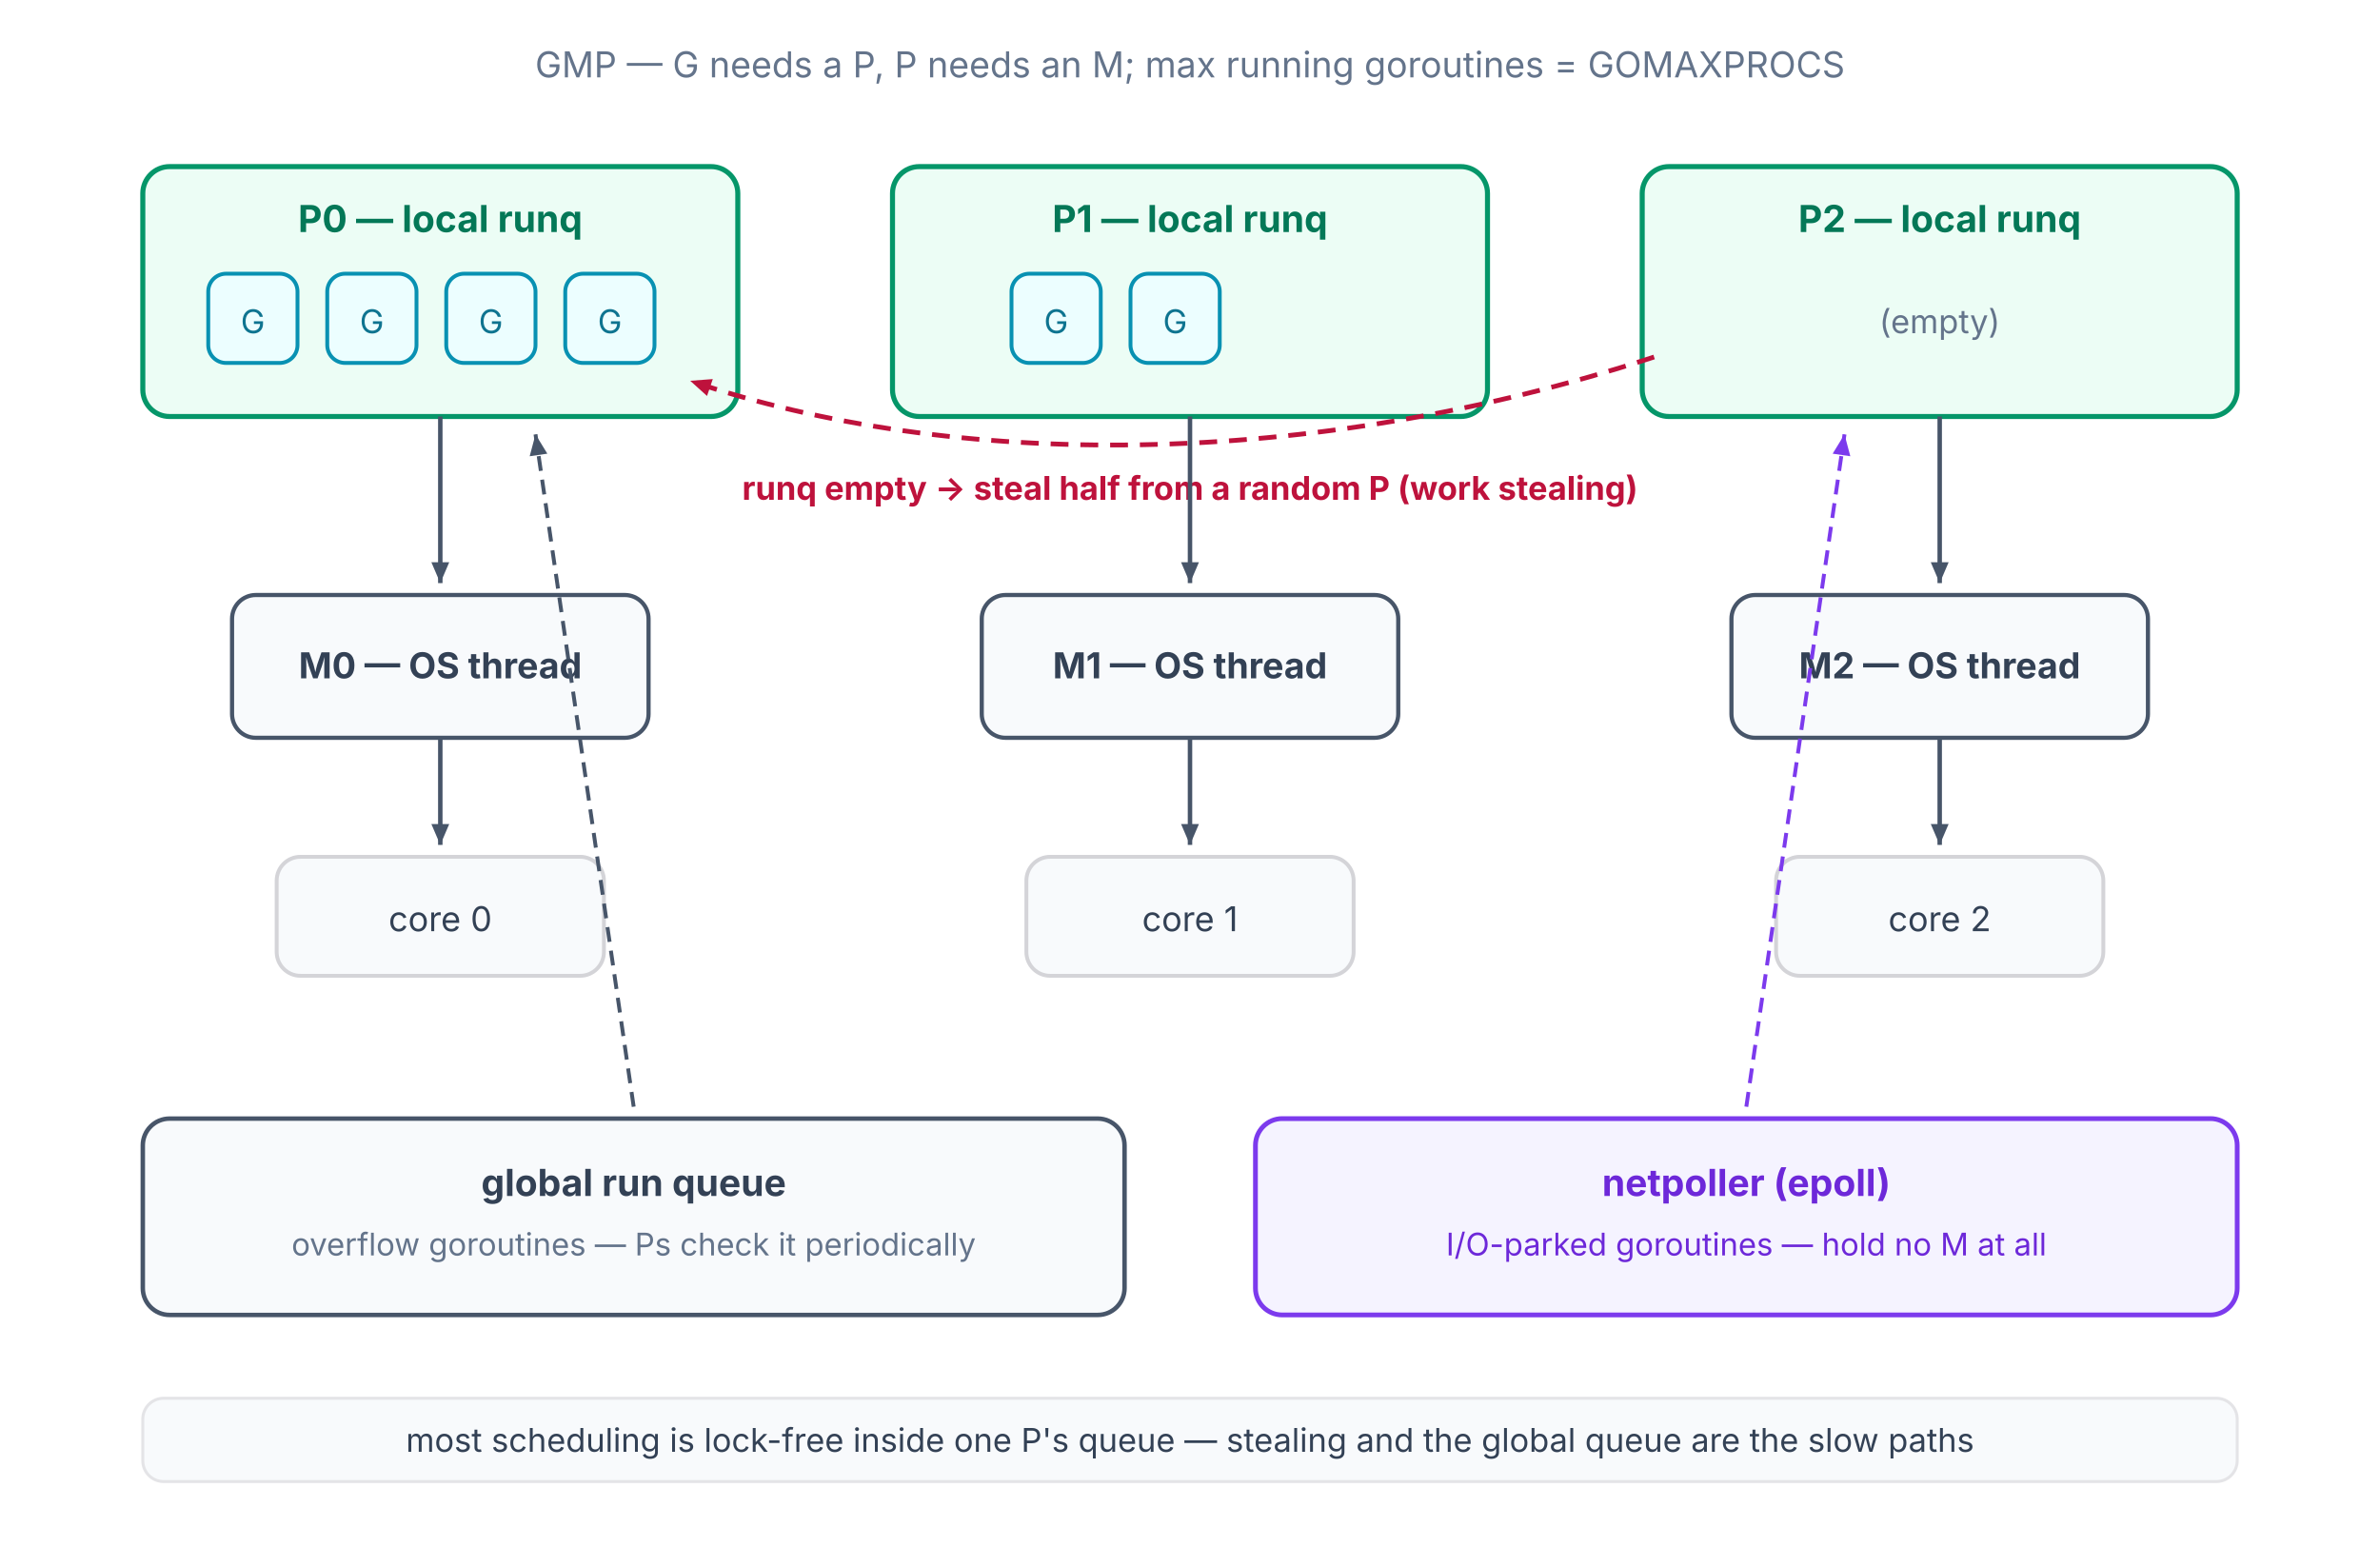
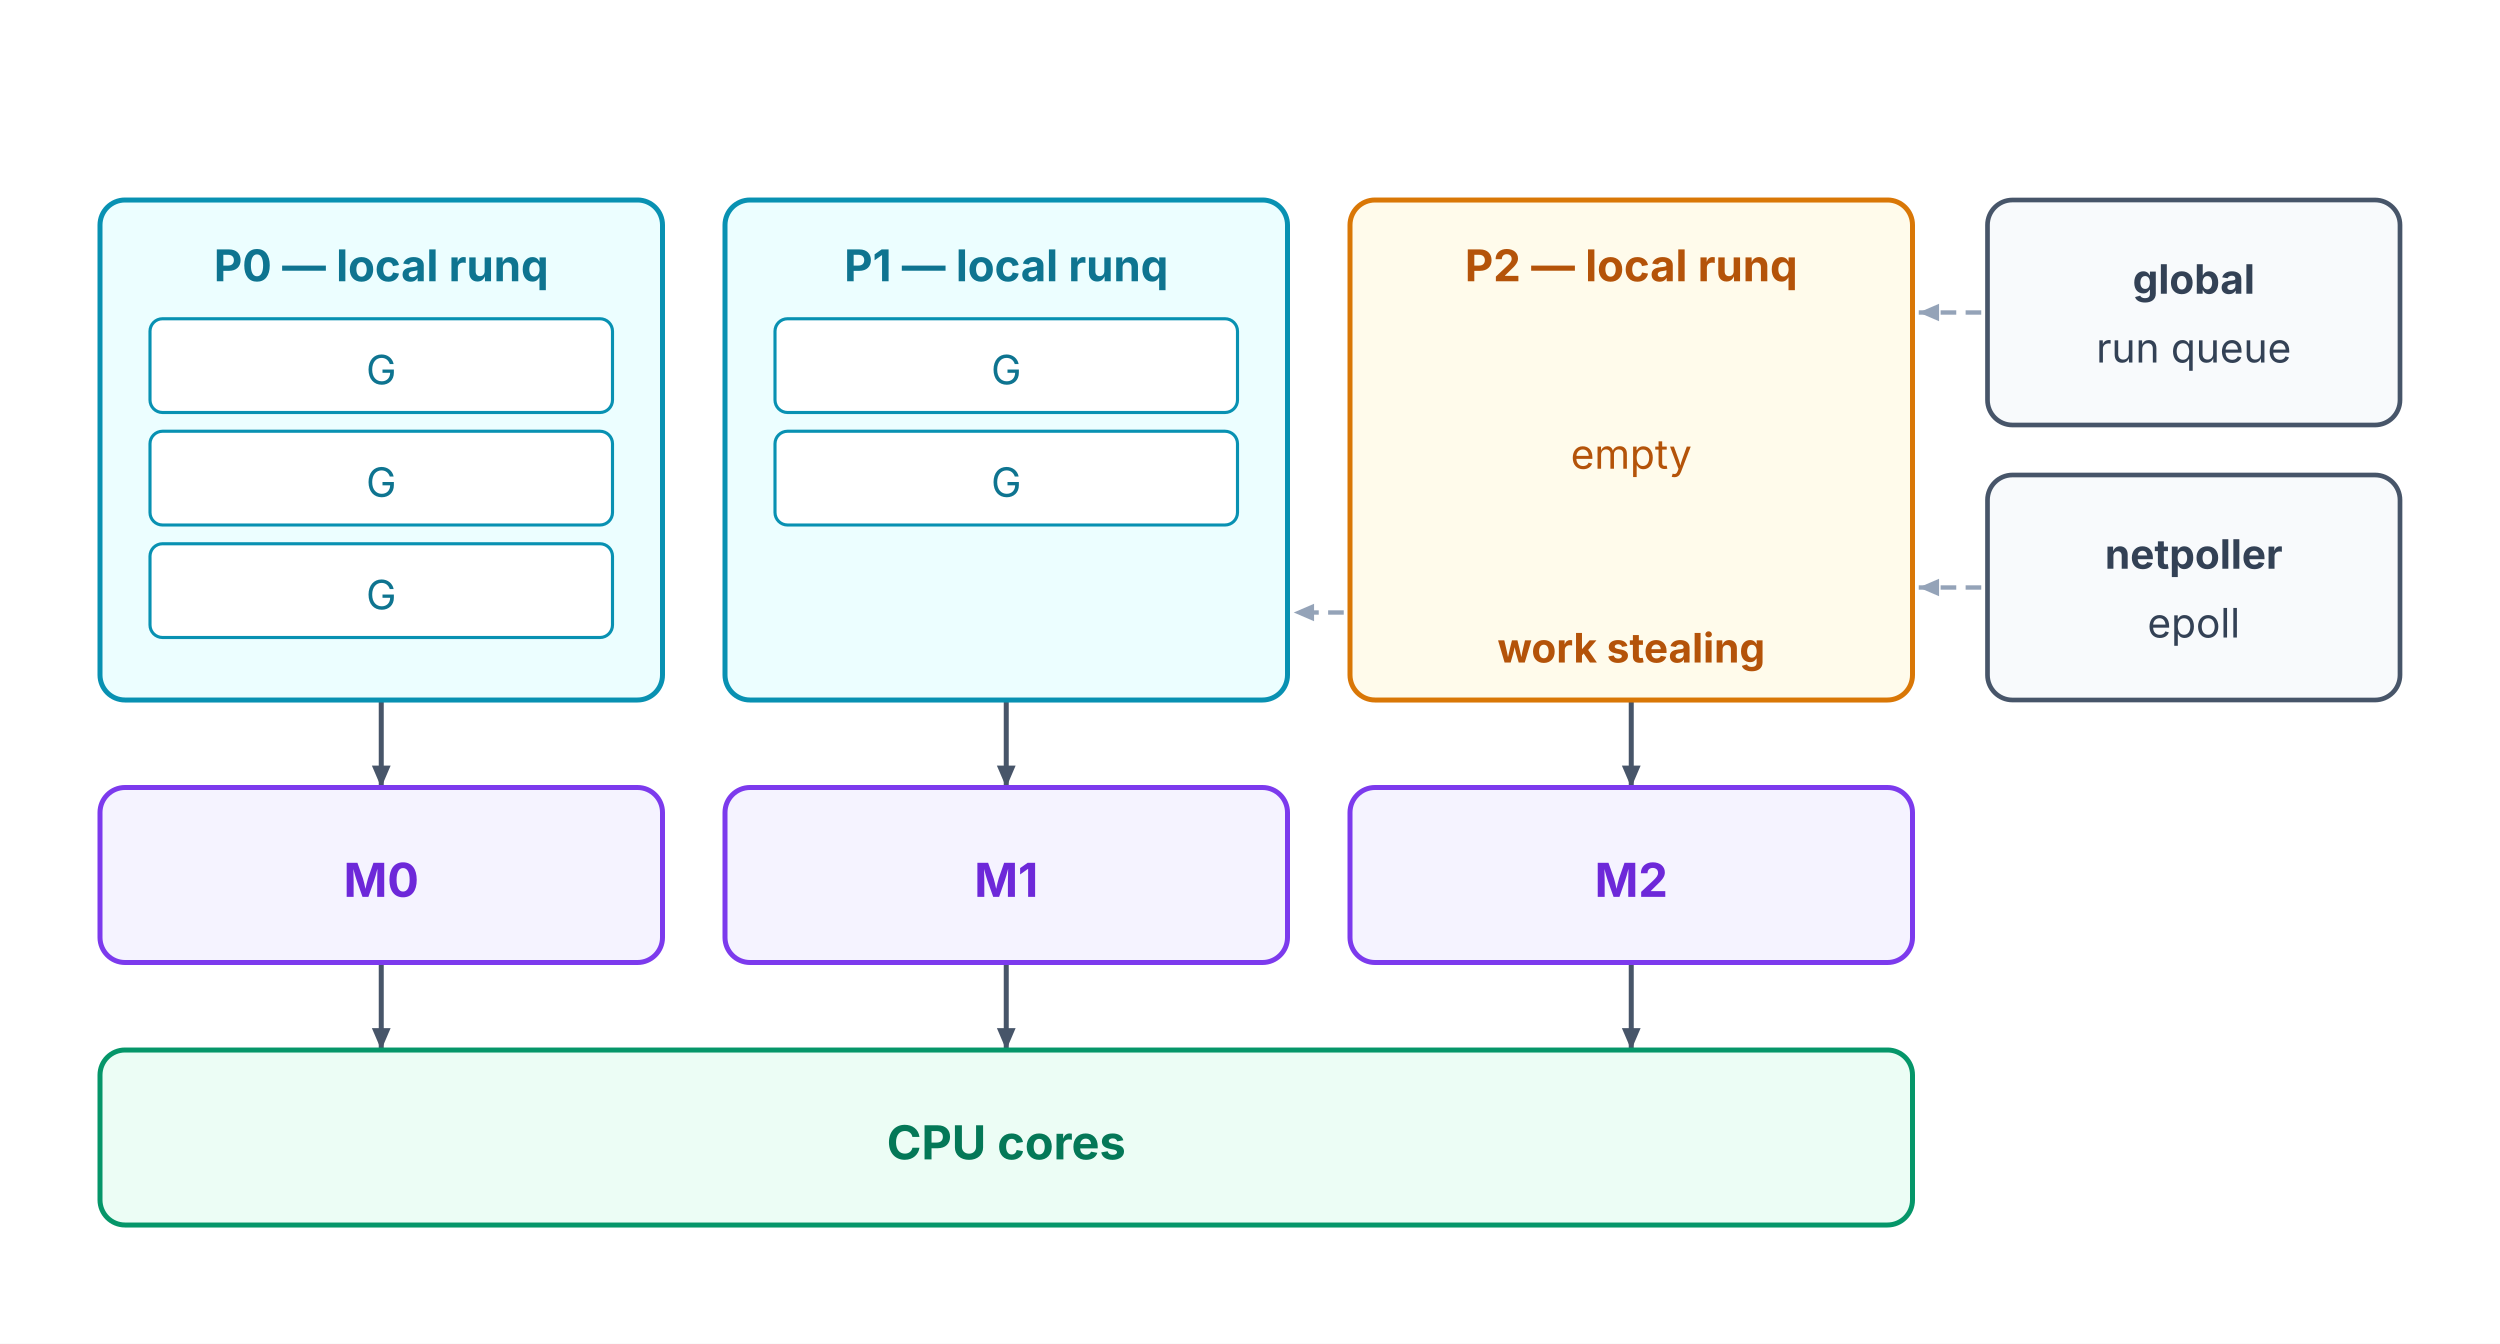
- <svg xmlns="http://www.w3.org/2000/svg" viewBox="0 0 800 520" role="img" aria-labelledby="t4 d4" font-family="Pretendard, ui-sans-serif, system-ui, -apple-system, sans-serif">
+ <svg xmlns="http://www.w3.org/2000/svg" viewBox="0 0 800 430" role="img" aria-labelledby="t4 d4" font-family="Pretendard, ui-sans-serif, system-ui, -apple-system, sans-serif">
  <defs>
    <marker id="m4" markerWidth="10" markerHeight="10" refX="7" refY="3" orient="auto" markerUnits="userSpaceOnUse">
      <path d="M0,0 L7,3 L0,6 Z" fill="#475569" />
    </marker>
-     <marker id="m4r" markerWidth="10" markerHeight="10" refX="7" refY="3" orient="auto" markerUnits="userSpaceOnUse">
-       <path d="M0,0 L7,3 L0,6 Z" fill="#BE123C" />
-     </marker>
-     <marker id="m4v" markerWidth="10" markerHeight="10" refX="7" refY="3" orient="auto" markerUnits="userSpaceOnUse">
-       <path d="M0,0 L7,3 L0,6 Z" fill="#7C3AED" />
+     <marker id="m4d" markerWidth="9" markerHeight="9" refX="6.5" refY="2.8" orient="auto" markerUnits="userSpaceOnUse">
+       <path d="M0,0 L6.5,2.8 L0,5.6 Z" fill="#94A3B8" />
    </marker>
  </defs>
-   <rect x="0" y="0" width="800" height="520" fill="#FFFFFF" />
-   <text x="400" y="26" text-anchor="middle" font-size="12" fill="#64748B">GMP — G needs a P, P needs an M; max running goroutines = GOMAXPROCS</text>
-   <rect x="48" y="56" width="200" height="84" rx="9" fill="#ECFDF5" stroke="#059669" stroke-width="1.7" />
-   <text x="148" y="78" text-anchor="middle" font-size="12.5" font-weight="700" fill="#047857">P0 — local runq</text>
-   <rect x="70" y="92" width="30" height="30" rx="6" fill="#ECFEFF" stroke="#0891B2" stroke-width="1.3" />
-   <text x="85" y="112" text-anchor="middle" font-size="11" fill="#0E7490">G</text>
-   <rect x="110" y="92" width="30" height="30" rx="6" fill="#ECFEFF" stroke="#0891B2" stroke-width="1.3" />
-   <text x="125" y="112" text-anchor="middle" font-size="11" fill="#0E7490">G</text>
-   <rect x="150" y="92" width="30" height="30" rx="6" fill="#ECFEFF" stroke="#0891B2" stroke-width="1.3" />
-   <text x="165" y="112" text-anchor="middle" font-size="11" fill="#0E7490">G</text>
-   <rect x="190" y="92" width="30" height="30" rx="6" fill="#ECFEFF" stroke="#0891B2" stroke-width="1.3" />
-   <text x="205" y="112" text-anchor="middle" font-size="11" fill="#0E7490">G</text>
-   <rect x="300" y="56" width="200" height="84" rx="9" fill="#ECFDF5" stroke="#059669" stroke-width="1.7" />
-   <text x="400" y="78" text-anchor="middle" font-size="12.5" font-weight="700" fill="#047857">P1 — local runq</text>
-   <rect x="340" y="92" width="30" height="30" rx="6" fill="#ECFEFF" stroke="#0891B2" stroke-width="1.3" />
-   <text x="355" y="112" text-anchor="middle" font-size="11" fill="#0E7490">G</text>
-   <rect x="380" y="92" width="30" height="30" rx="6" fill="#ECFEFF" stroke="#0891B2" stroke-width="1.3" />
-   <text x="395" y="112" text-anchor="middle" font-size="11" fill="#0E7490">G</text>
-   <rect x="552" y="56" width="200" height="84" rx="9" fill="#ECFDF5" stroke="#059669" stroke-width="1.7" />
-   <text x="652" y="78" text-anchor="middle" font-size="12.5" font-weight="700" fill="#047857">P2 — local runq</text>
-   <text x="652" y="112" text-anchor="middle" font-size="11" fill="#64748B">(empty)</text>
-   <path d="M556,120 C440,158 320,158 232,128" fill="none" stroke="#BE123C" stroke-width="1.6" stroke-dasharray="6 4" marker-end="url(#m4r)" />
-   <text x="400" y="168" text-anchor="middle" font-size="11" font-weight="700" fill="#BE123C">runq empty → steal half from a random P (work stealing)</text>
-   <line x1="148" y1="140" x2="148" y2="196" stroke="#475569" stroke-width="1.5" marker-end="url(#m4)" />
-   <line x1="400" y1="140" x2="400" y2="196" stroke="#475569" stroke-width="1.5" marker-end="url(#m4)" />
-   <line x1="652" y1="140" x2="652" y2="196" stroke="#475569" stroke-width="1.5" marker-end="url(#m4)" />
-   <rect x="78" y="200" width="140" height="48" rx="8" fill="#F8FAFC" stroke="#475569" stroke-width="1.4" />
-   <text x="148" y="228" text-anchor="middle" font-size="12" font-weight="700" fill="#334155">M0 — OS thread</text>
-   <rect x="330" y="200" width="140" height="48" rx="8" fill="#F8FAFC" stroke="#475569" stroke-width="1.4" />
-   <text x="400" y="228" text-anchor="middle" font-size="12" font-weight="700" fill="#334155">M1 — OS thread</text>
-   <rect x="582" y="200" width="140" height="48" rx="8" fill="#F8FAFC" stroke="#475569" stroke-width="1.4" />
-   <text x="652" y="228" text-anchor="middle" font-size="12" font-weight="700" fill="#334155">M2 — OS thread</text>
-   <line x1="148" y1="248" x2="148" y2="284" stroke="#475569" stroke-width="1.5" marker-end="url(#m4)" />
-   <line x1="400" y1="248" x2="400" y2="284" stroke="#475569" stroke-width="1.5" marker-end="url(#m4)" />
-   <line x1="652" y1="248" x2="652" y2="284" stroke="#475569" stroke-width="1.5" marker-end="url(#m4)" />
-   <rect x="93" y="288" width="110" height="40" rx="8" fill="#F8FAFC" stroke="#D4D4D8" stroke-width="1.3" />
-   <text x="148" y="313" text-anchor="middle" font-size="11.5" fill="#334155">core 0</text>
-   <rect x="345" y="288" width="110" height="40" rx="8" fill="#F8FAFC" stroke="#D4D4D8" stroke-width="1.3" />
-   <text x="400" y="313" text-anchor="middle" font-size="11.5" fill="#334155">core 1</text>
-   <rect x="597" y="288" width="110" height="40" rx="8" fill="#F8FAFC" stroke="#D4D4D8" stroke-width="1.3" />
-   <text x="652" y="313" text-anchor="middle" font-size="11.5" fill="#334155">core 2</text>
-   <rect x="48" y="376" width="330" height="66" rx="9" fill="#F8FAFC" stroke="#475569" stroke-width="1.5" />
-   <text x="213" y="402" text-anchor="middle" font-size="12.5" font-weight="700" fill="#334155">global run queue</text>
-   <text x="213" y="422" text-anchor="middle" font-size="10.5" fill="#64748B">overflow goroutines — Ps check it periodically</text>
-   <line x1="213" y1="372" x2="180" y2="146" stroke="#475569" stroke-width="1.3" stroke-dasharray="5 3" marker-end="url(#m4)" />
-   <rect x="422" y="376" width="330" height="66" rx="9" fill="#F5F3FF" stroke="#7C3AED" stroke-width="1.6" />
-   <text x="587" y="402" text-anchor="middle" font-size="12.5" font-weight="700" fill="#6D28D9">netpoller (epoll)</text>
-   <text x="587" y="422" text-anchor="middle" font-size="10.5" fill="#6D28D9">I/O-parked goroutines — hold no M at all</text>
-   <line x1="587" y1="372" x2="620" y2="146" stroke="#7C3AED" stroke-width="1.3" stroke-dasharray="5 3" marker-end="url(#m4v)" />
-   <rect x="48" y="470" width="704" height="28" rx="7" fill="#F8FAFC" stroke="#E4E4E7" stroke-width="1" />
-   <text x="400" y="488" text-anchor="middle" font-size="11" fill="#334155">most scheduling is lock-free inside one P's queue — stealing and the global queue are the slow paths</text>
+   <rect x="0" y="0" width="800" height="430" fill="#FFFFFF" />
+   <line x1="122" y1="224" x2="122" y2="252" stroke="#475569" stroke-width="1.6" marker-end="url(#m4)" />
+   <line x1="322" y1="224" x2="322" y2="252" stroke="#475569" stroke-width="1.6" marker-end="url(#m4)" />
+   <line x1="522" y1="224" x2="522" y2="252" stroke="#475569" stroke-width="1.6" marker-end="url(#m4)" />
+   <line x1="122" y1="308" x2="122" y2="336" stroke="#475569" stroke-width="1.6" marker-end="url(#m4)" />
+   <line x1="322" y1="308" x2="322" y2="336" stroke="#475569" stroke-width="1.6" marker-end="url(#m4)" />
+   <line x1="522" y1="308" x2="522" y2="336" stroke="#475569" stroke-width="1.6" marker-end="url(#m4)" />
+   <line x1="430" y1="196" x2="414" y2="196" stroke="#94A3B8" stroke-width="1.4" stroke-dasharray="5 3" marker-end="url(#m4d)" />
+   <line x1="634" y1="100" x2="614" y2="100" stroke="#94A3B8" stroke-width="1.4" stroke-dasharray="5 3" marker-end="url(#m4d)" />
+   <line x1="634" y1="188" x2="614" y2="188" stroke="#94A3B8" stroke-width="1.4" stroke-dasharray="5 3" marker-end="url(#m4d)" />
+   <rect x="32" y="64" width="180" height="160" rx="8" fill="#ECFEFF" stroke="#0891B2" stroke-width="1.6" />
+   <text x="122" y="90" text-anchor="middle" font-size="14" font-weight="700" fill="#0E7490">P0 — local runq</text>
+   <rect x="48" y="102" width="148" height="30" rx="4" fill="#FFFFFF" stroke="#0891B2" stroke-width="1" />
+   <text x="122" y="123" text-anchor="middle" font-size="13" fill="#0E7490">G</text>
+   <rect x="48" y="138" width="148" height="30" rx="4" fill="#FFFFFF" stroke="#0891B2" stroke-width="1" />
+   <text x="122" y="159" text-anchor="middle" font-size="13" fill="#0E7490">G</text>
+   <rect x="48" y="174" width="148" height="30" rx="4" fill="#FFFFFF" stroke="#0891B2" stroke-width="1" />
+   <text x="122" y="195" text-anchor="middle" font-size="13" fill="#0E7490">G</text>
+   <rect x="232" y="64" width="180" height="160" rx="8" fill="#ECFEFF" stroke="#0891B2" stroke-width="1.6" />
+   <text x="322" y="90" text-anchor="middle" font-size="14" font-weight="700" fill="#0E7490">P1 — local runq</text>
+   <rect x="248" y="102" width="148" height="30" rx="4" fill="#FFFFFF" stroke="#0891B2" stroke-width="1" />
+   <text x="322" y="123" text-anchor="middle" font-size="13" fill="#0E7490">G</text>
+   <rect x="248" y="138" width="148" height="30" rx="4" fill="#FFFFFF" stroke="#0891B2" stroke-width="1" />
+   <text x="322" y="159" text-anchor="middle" font-size="13" fill="#0E7490">G</text>
+   <rect x="432" y="64" width="180" height="160" rx="8" fill="#FFFBEB" stroke="#D97706" stroke-width="1.6" />
+   <text x="522" y="90" text-anchor="middle" font-size="14" font-weight="700" fill="#B45309">P2 — local runq</text>
+   <text x="522" y="150" text-anchor="middle" font-size="13" fill="#B45309">empty</text>
+   <text x="522" y="212" text-anchor="middle" font-size="13" font-weight="700" fill="#B45309">work stealing</text>
+   <rect x="32" y="252" width="180" height="56" rx="8" fill="#F5F3FF" stroke="#7C3AED" stroke-width="1.6" />
+   <text x="122" y="287" text-anchor="middle" font-size="15" font-weight="700" fill="#6D28D9">M0</text>
+   <rect x="232" y="252" width="180" height="56" rx="8" fill="#F5F3FF" stroke="#7C3AED" stroke-width="1.6" />
+   <text x="322" y="287" text-anchor="middle" font-size="15" font-weight="700" fill="#6D28D9">M1</text>
+   <rect x="432" y="252" width="180" height="56" rx="8" fill="#F5F3FF" stroke="#7C3AED" stroke-width="1.6" />
+   <text x="522" y="287" text-anchor="middle" font-size="15" font-weight="700" fill="#6D28D9">M2</text>
+   <rect x="32" y="336" width="580" height="56" rx="8" fill="#ECFDF5" stroke="#059669" stroke-width="1.6" />
+   <text x="322" y="371" text-anchor="middle" font-size="15" font-weight="700" fill="#047857">CPU cores</text>
+   <rect x="636" y="64" width="132" height="72" rx="8" fill="#F8FAFC" stroke="#475569" stroke-width="1.5" />
+   <text x="702" y="94" text-anchor="middle" font-size="13" font-weight="700" fill="#334155">global</text>
+   <text x="702" y="116" text-anchor="middle" font-size="13" fill="#334155">run queue</text>
+   <rect x="636" y="152" width="132" height="72" rx="8" fill="#F8FAFC" stroke="#475569" stroke-width="1.5" />
+   <text x="702" y="182" text-anchor="middle" font-size="13" font-weight="700" fill="#334155">netpoller</text>
+   <text x="702" y="204" text-anchor="middle" font-size="13" fill="#334155">epoll</text>
</svg>
